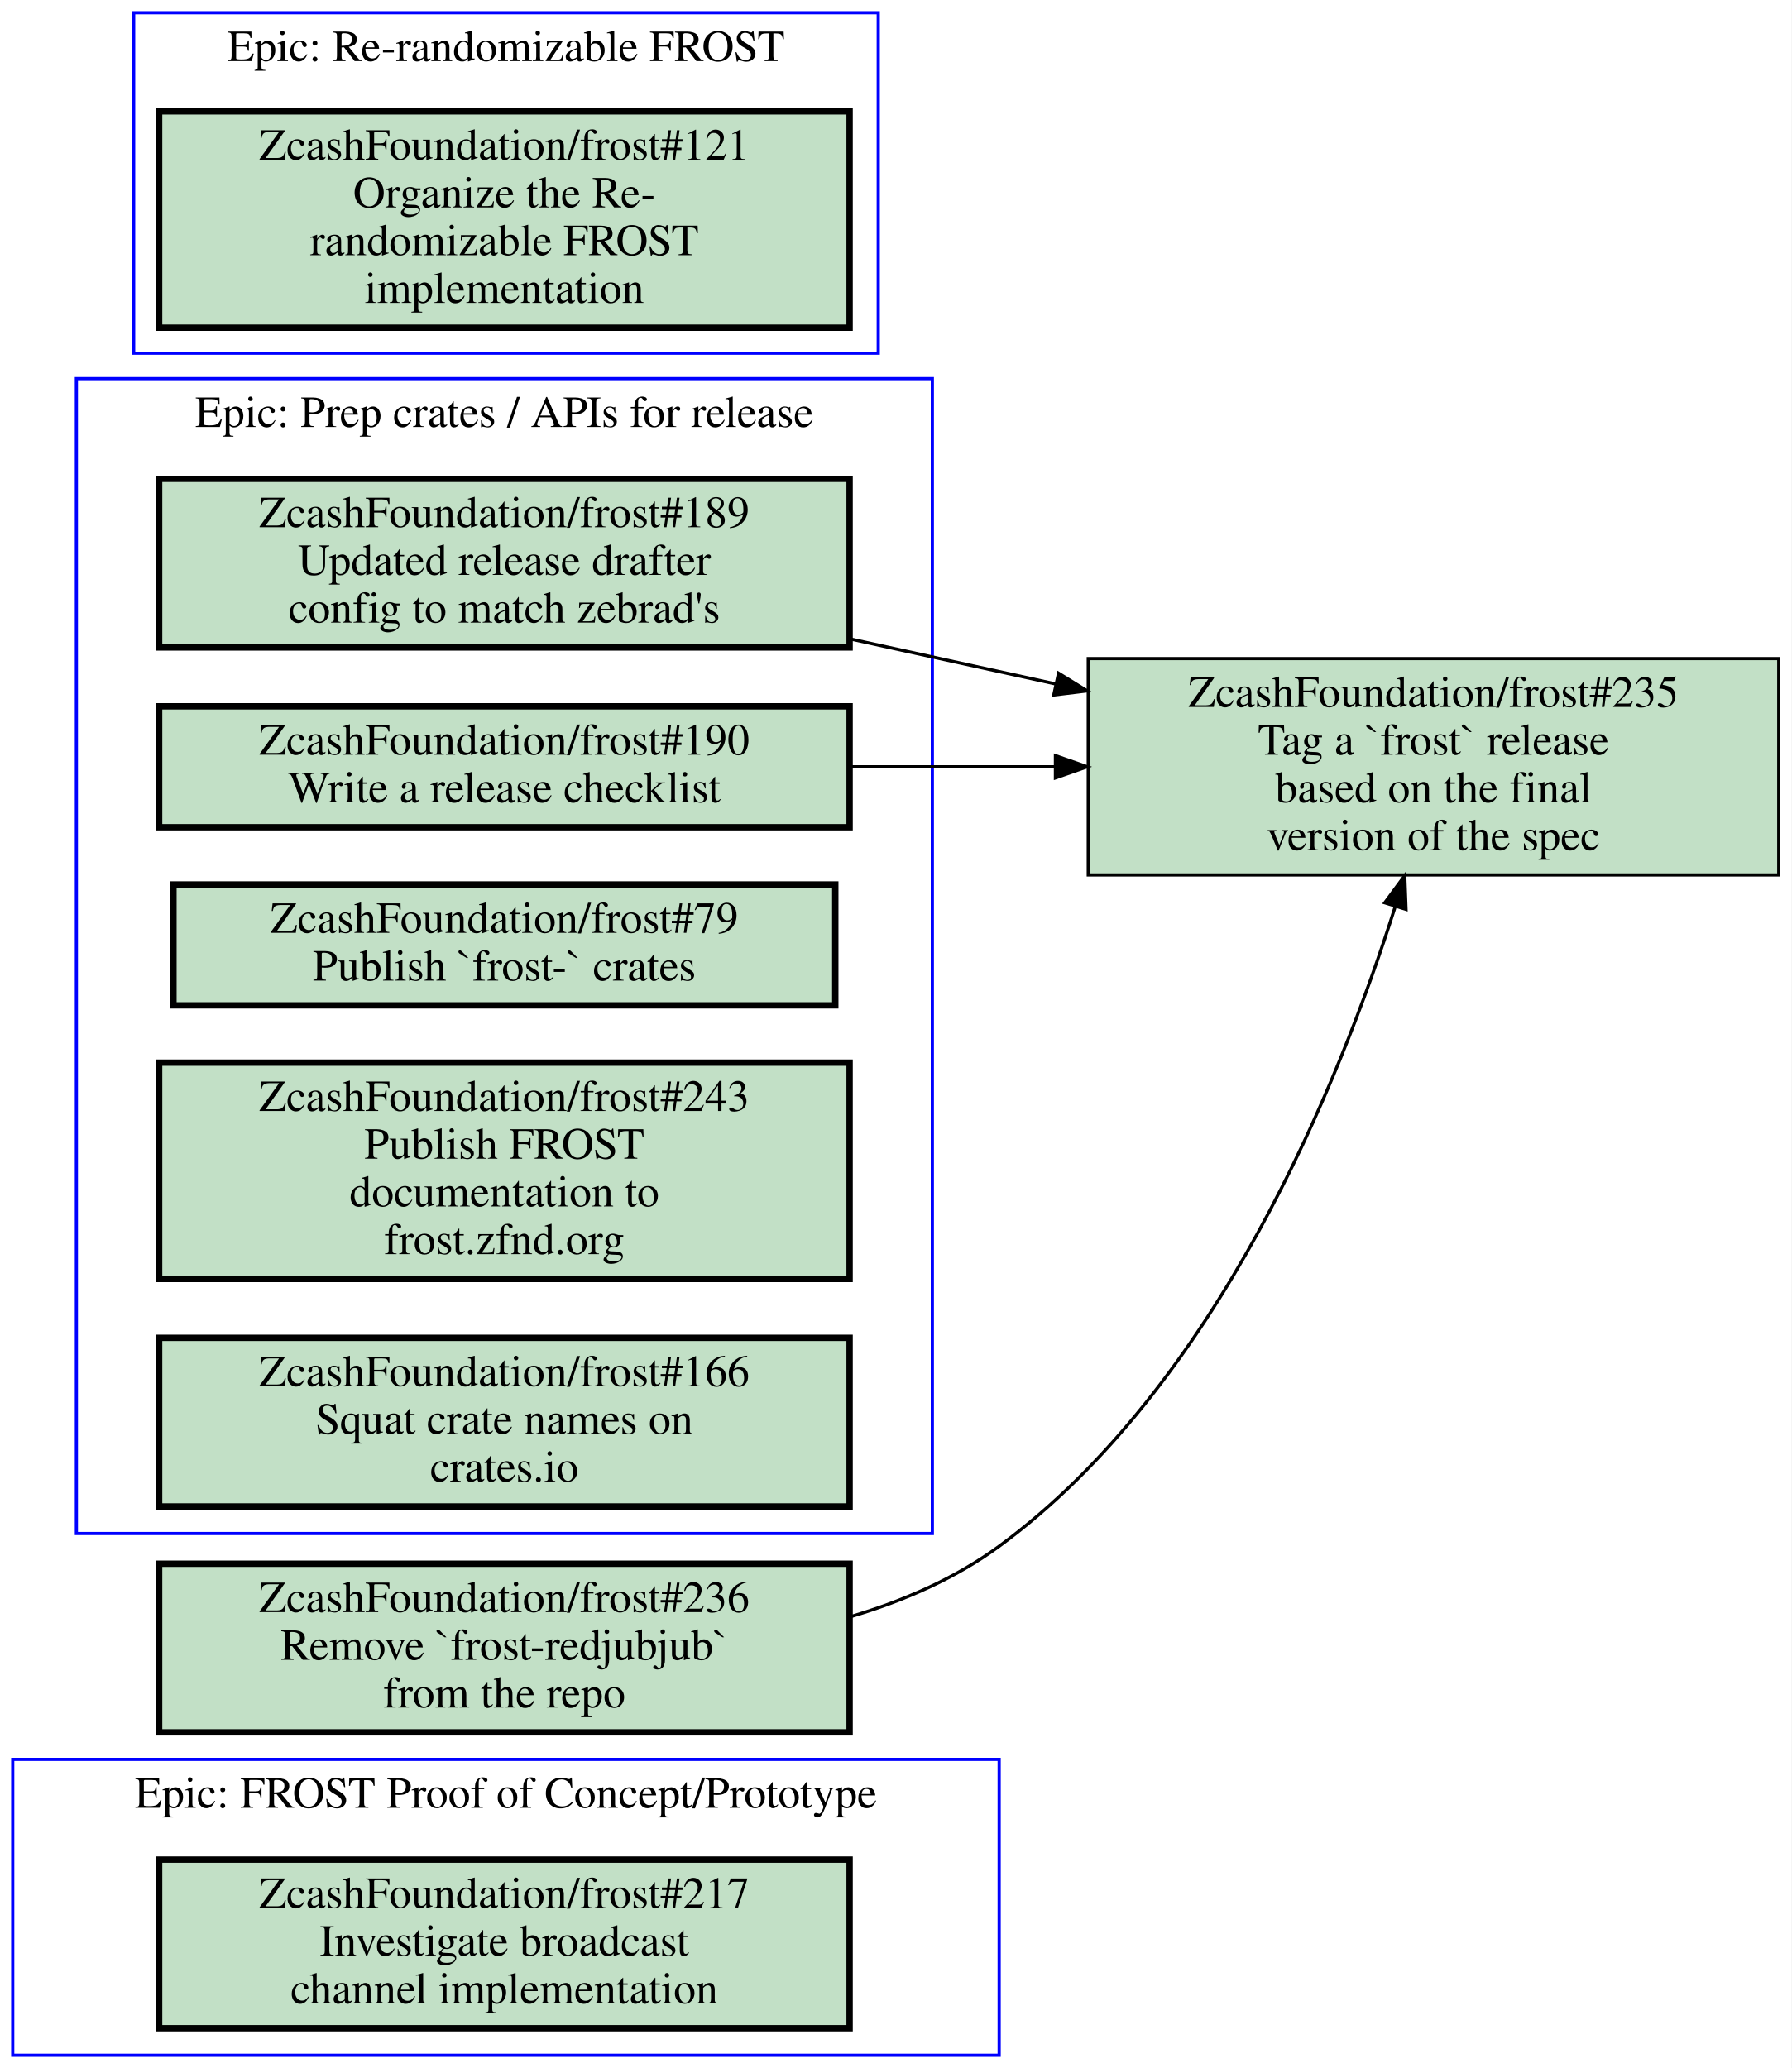
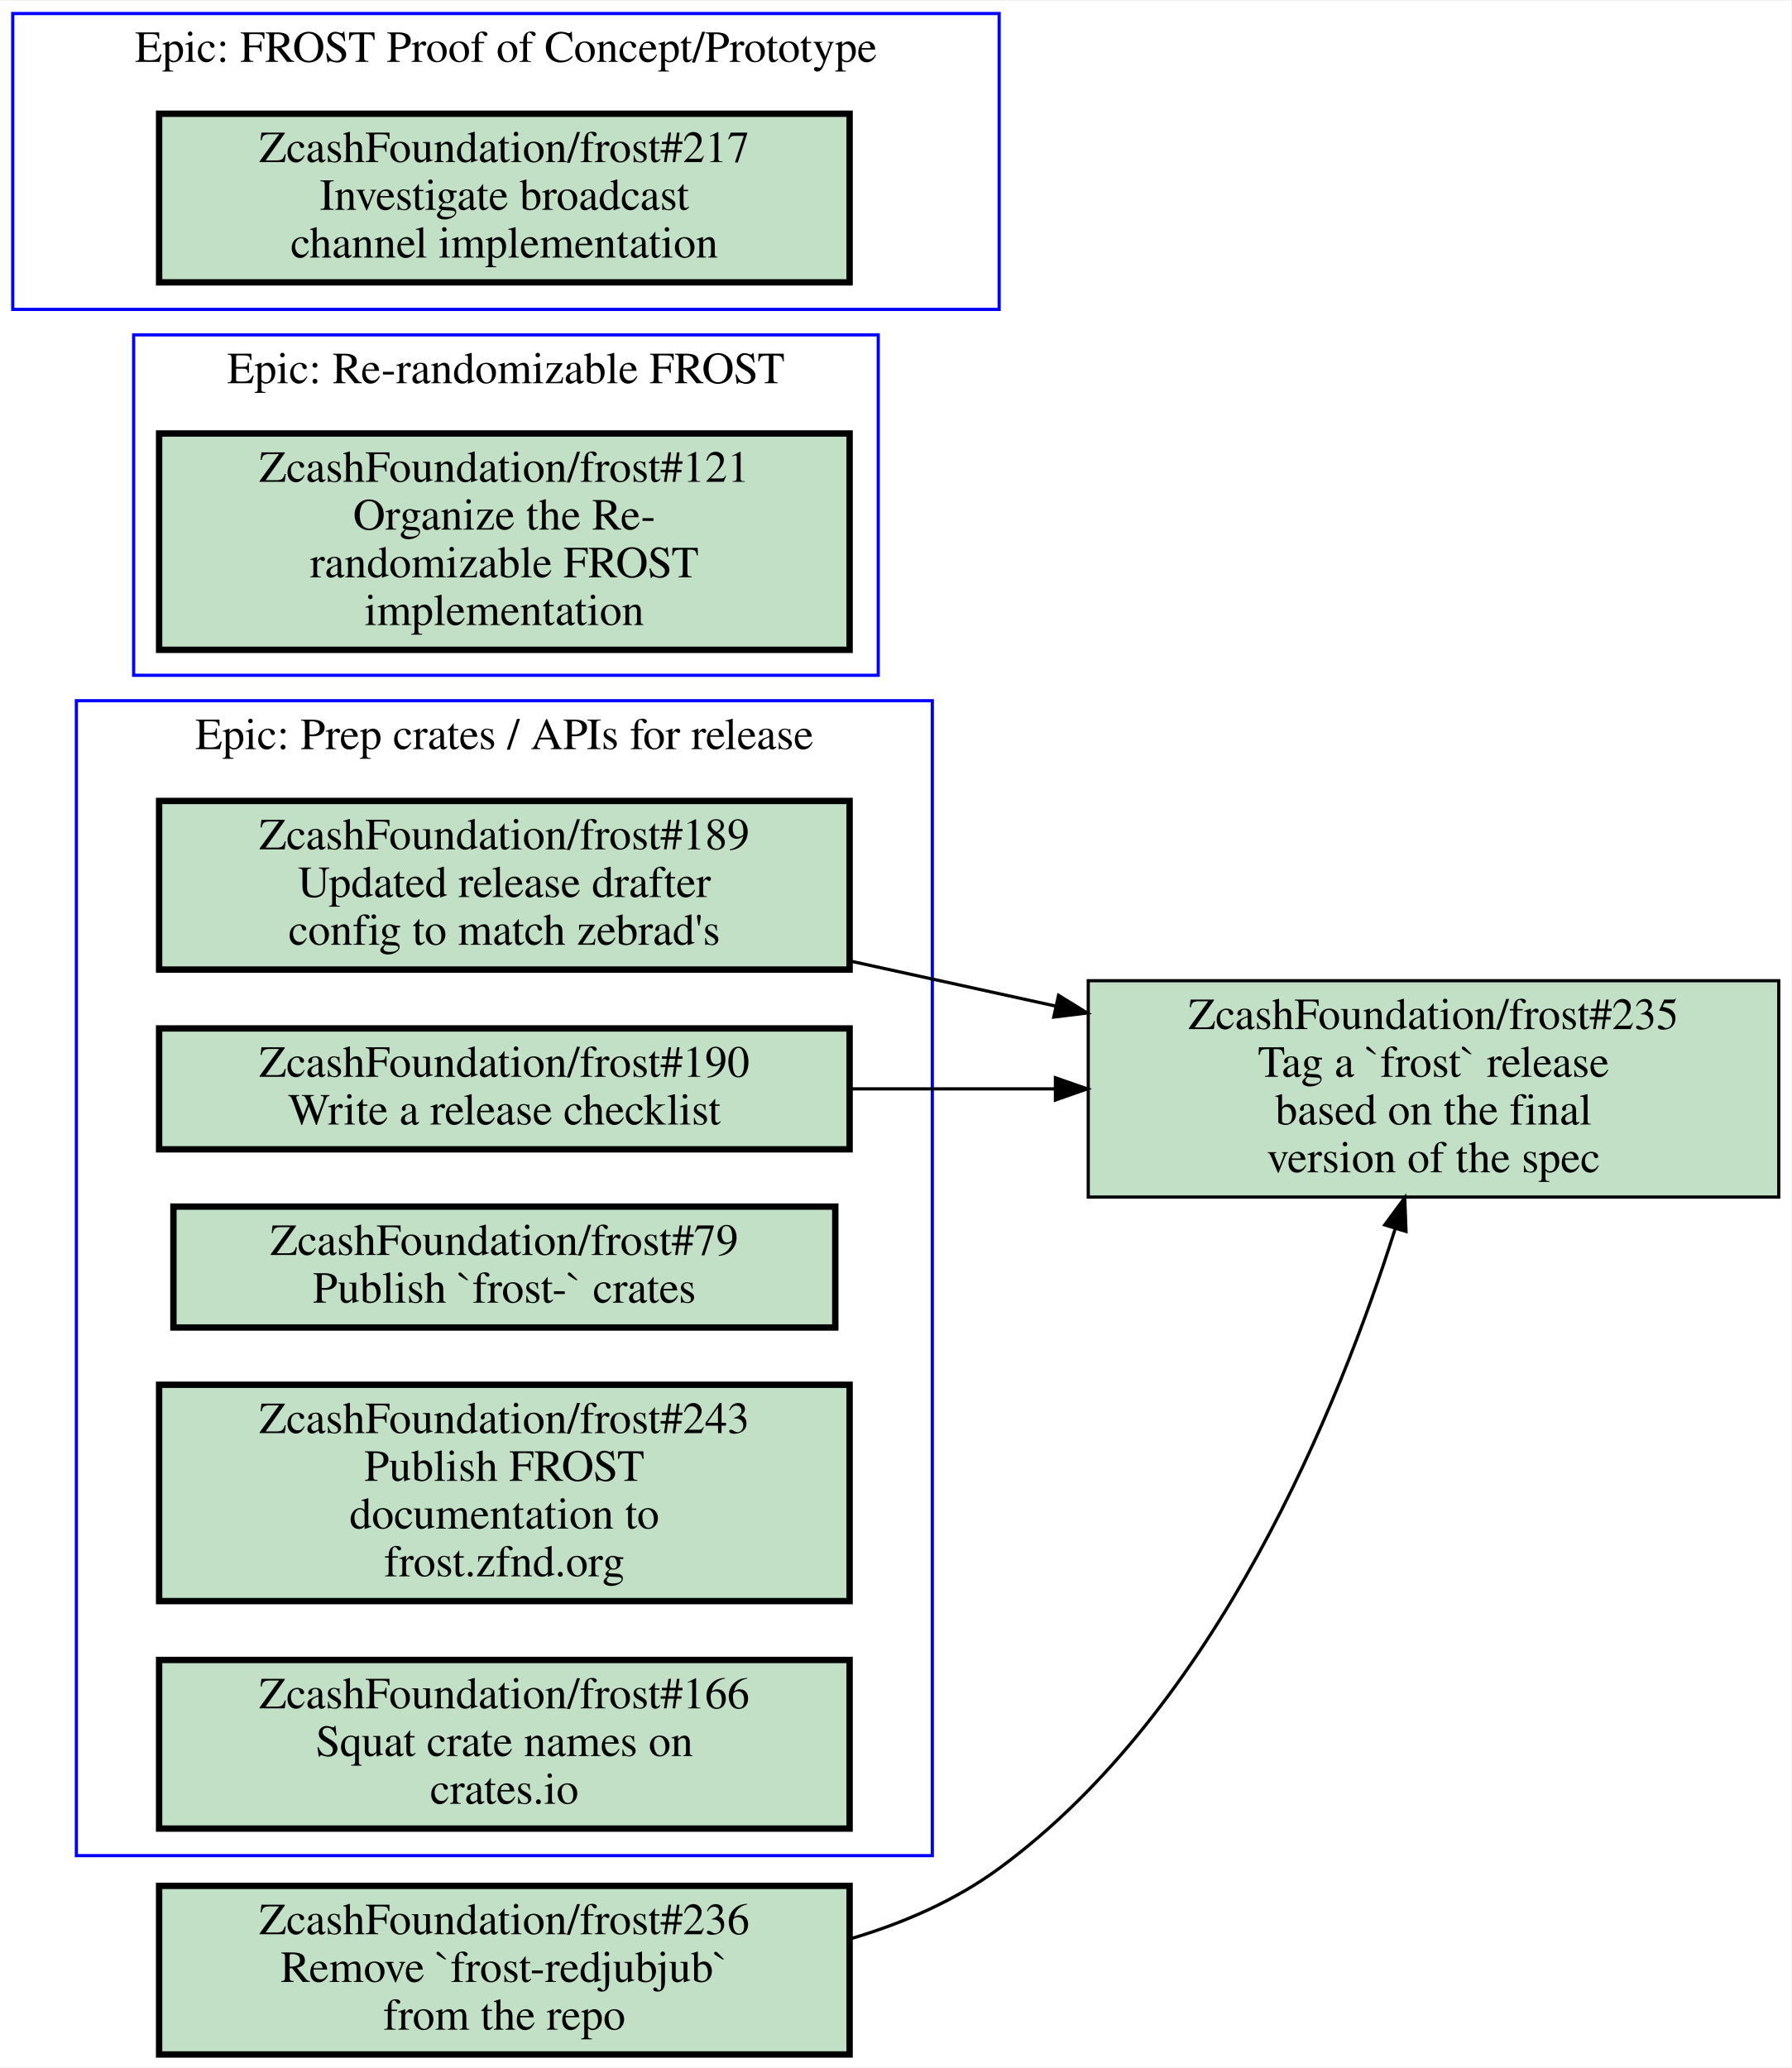
- <svg xmlns="http://www.w3.org/2000/svg" xmlns:xlink="http://www.w3.org/1999/xlink" width="563pt" height="650pt" viewBox="0.00 0.00 563.00 650.00">
-   <g id="graph0" class="graph" transform="scale(1 1) rotate(0) translate(4 646)">
-     <polygon fill="#ffffff" stroke="transparent" points="-4,4 -4,-646 559,-646 559,4 -4,4" />
+ <svg xmlns="http://www.w3.org/2000/svg" xmlns:xlink="http://www.w3.org/1999/xlink" width="563pt" height="650pt" viewBox="0.00 0.00 563.00 649.50">
+   <g id="graph0" class="graph" transform="scale(1 1) rotate(0) translate(4 645.5)">
+     <polygon fill="#ffffff" stroke="transparent" points="-4,4 -4,-645.5 559,-645.5 559,4 -4,4" />
    <g id="clust1" class="cluster">
-       <polygon fill="none" stroke="#0000ff" points="38,-535 38,-642 272,-642 272,-535 38,-535" />
-       <text text-anchor="middle" x="155" y="-626.8" font-family="Times,serif" font-size="14.00" fill="#000000">Epic: Re-randomizable FROST</text>
+       <polygon fill="none" stroke="#0000ff" points="0,-548.5 0,-641.5 310,-641.5 310,-548.5 0,-548.5" />
+       <text text-anchor="middle" x="155" y="-626.3" font-family="Times,serif" font-size="14.00" fill="#000000">Epic: FROST Proof of Concept/Prototype</text>
    </g>
    <g id="clust2" class="cluster">
-       <polygon fill="none" stroke="#0000ff" points="0,0 0,-93 310,-93 310,0 0,0" />
-       <text text-anchor="middle" x="155" y="-77.8" font-family="Times,serif" font-size="14.00" fill="#000000">Epic: FROST Proof of Concept/Prototype</text>
+       <polygon fill="none" stroke="#0000ff" points="20,-62.5 20,-425.5 289,-425.5 289,-62.5 20,-62.5" />
+       <text text-anchor="middle" x="154.5" y="-410.3" font-family="Times,serif" font-size="14.00" fill="#000000">Epic: Prep crates / APIs for release</text>
    </g>
    <g id="clust3" class="cluster">
-       <polygon fill="none" stroke="#0000ff" points="20,-164 20,-527 289,-527 289,-164 20,-164" />
-       <text text-anchor="middle" x="154.5" y="-511.8" font-family="Times,serif" font-size="14.00" fill="#000000">Epic: Prep crates / APIs for release</text>
+       <polygon fill="none" stroke="#0000ff" points="38,-433.5 38,-540.5 272,-540.5 272,-433.5 38,-433.5" />
+       <text text-anchor="middle" x="155" y="-525.3" font-family="Times,serif" font-size="14.00" fill="#000000">Epic: Re-randomizable FROST</text>
    </g>
    <g id="node1" class="node open">
      <g id="a_node1">
-         <a xlink:href="https://github.com/ZcashFoundation/frost/issues/121" xlink:title="ZcashFoundation/frost#121&#10;Organize the Re-&#10;randomizable FROST&#10;implementation" target="_blank">
-           <polygon fill="#c2e0c6" stroke="#000000" stroke-width="2" points="263,-611 46,-611 46,-543 263,-543 263,-611" />
-           <text text-anchor="middle" x="154.5" y="-595.8" font-family="Times,serif" font-size="14.00" fill="#000000">ZcashFoundation/frost#121</text>
-           <text text-anchor="middle" x="154.5" y="-580.8" font-family="Times,serif" font-size="14.00" fill="#000000">Organize the Re-</text>
-           <text text-anchor="middle" x="154.5" y="-565.8" font-family="Times,serif" font-size="14.00" fill="#000000">randomizable FROST</text>
-           <text text-anchor="middle" x="154.5" y="-550.8" font-family="Times,serif" font-size="14.00" fill="#000000">implementation</text>
+         <a xlink:href="https://github.com/ZcashFoundation/frost/issues/217" xlink:title="ZcashFoundation/frost#217&#10;Investigate broadcast&#10;channel implementation" target="_blank">
+           <polygon fill="#c2e0c6" stroke="#000000" stroke-width="2" points="263,-610 46,-610 46,-557 263,-557 263,-610" />
+           <text text-anchor="middle" x="154.5" y="-594.8" font-family="Times,serif" font-size="14.00" fill="#000000">ZcashFoundation/frost#217</text>
+           <text text-anchor="middle" x="154.5" y="-579.8" font-family="Times,serif" font-size="14.00" fill="#000000">Investigate broadcast</text>
+           <text text-anchor="middle" x="154.5" y="-564.8" font-family="Times,serif" font-size="14.00" fill="#000000">channel implementation</text>
        </a>
      </g>
    </g>
    <g id="node2" class="node open">
      <g id="a_node2">
-         <a xlink:href="https://github.com/ZcashFoundation/frost/issues/217" xlink:title="ZcashFoundation/frost#217&#10;Investigate broadcast&#10;channel implementation" target="_blank">
-           <polygon fill="#c2e0c6" stroke="#000000" stroke-width="2" points="263,-61.5 46,-61.5 46,-8.5 263,-8.5 263,-61.5" />
-           <text text-anchor="middle" x="154.5" y="-46.3" font-family="Times,serif" font-size="14.00" fill="#000000">ZcashFoundation/frost#217</text>
-           <text text-anchor="middle" x="154.5" y="-31.3" font-family="Times,serif" font-size="14.00" fill="#000000">Investigate broadcast</text>
-           <text text-anchor="middle" x="154.5" y="-16.3" font-family="Times,serif" font-size="14.00" fill="#000000">channel implementation</text>
-         </a>
-       </g>
-     </g>
-     <g id="node3" class="node open">
-       <g id="a_node3">
        <a xlink:href="https://github.com/ZcashFoundation/frost/issues/189" xlink:title="ZcashFoundation/frost#189&#10;Updated release drafter&#10;config to match zebrad's" target="_blank">
-           <polygon fill="#c2e0c6" stroke="#000000" stroke-width="2" points="263,-495.5 46,-495.5 46,-442.5 263,-442.5 263,-495.5" />
-           <text text-anchor="middle" x="154.5" y="-480.3" font-family="Times,serif" font-size="14.00" fill="#000000">ZcashFoundation/frost#189</text>
-           <text text-anchor="middle" x="154.5" y="-465.3" font-family="Times,serif" font-size="14.00" fill="#000000">Updated release drafter</text>
-           <text text-anchor="middle" x="154.5" y="-450.3" font-family="Times,serif" font-size="14.00" fill="#000000">config to match zebrad's</text>
+           <polygon fill="#c2e0c6" stroke="#000000" stroke-width="2" points="263,-394 46,-394 46,-341 263,-341 263,-394" />
+           <text text-anchor="middle" x="154.5" y="-378.8" font-family="Times,serif" font-size="14.00" fill="#000000">ZcashFoundation/frost#189</text>
+           <text text-anchor="middle" x="154.5" y="-363.8" font-family="Times,serif" font-size="14.00" fill="#000000">Updated release drafter</text>
+           <text text-anchor="middle" x="154.5" y="-348.8" font-family="Times,serif" font-size="14.00" fill="#000000">config to match zebrad's</text>
        </a>
      </g>
    </g>
    <g id="node8" class="node open">
      <g id="a_node8">
        <a xlink:href="https://github.com/ZcashFoundation/frost/issues/235" xlink:title="ZcashFoundation/frost#235&#10;Tag a `frost` release&#10;based on the final&#10;version of the spec" target="_blank">
-           <polygon fill="#c2e0c6" stroke="#000000" points="555,-439 338,-439 338,-371 555,-371 555,-439" />
-           <text text-anchor="middle" x="446.5" y="-423.8" font-family="Times,serif" font-size="14.00" fill="#000000">ZcashFoundation/frost#235</text>
-           <text text-anchor="middle" x="446.5" y="-408.8" font-family="Times,serif" font-size="14.00" fill="#000000">Tag a `frost` release</text>
-           <text text-anchor="middle" x="446.5" y="-393.8" font-family="Times,serif" font-size="14.00" fill="#000000">based on the final</text>
-           <text text-anchor="middle" x="446.5" y="-378.8" font-family="Times,serif" font-size="14.00" fill="#000000">version of the spec</text>
+           <polygon fill="#c2e0c6" stroke="#000000" points="555,-337.5 338,-337.5 338,-269.5 555,-269.5 555,-337.5" />
+           <text text-anchor="middle" x="446.5" y="-322.3" font-family="Times,serif" font-size="14.00" fill="#000000">ZcashFoundation/frost#235</text>
+           <text text-anchor="middle" x="446.5" y="-307.3" font-family="Times,serif" font-size="14.00" fill="#000000">Tag a `frost` release</text>
+           <text text-anchor="middle" x="446.5" y="-292.3" font-family="Times,serif" font-size="14.00" fill="#000000">based on the final</text>
+           <text text-anchor="middle" x="446.5" y="-277.3" font-family="Times,serif" font-size="14.00" fill="#000000">version of the spec</text>
        </a>
      </g>
    </g>
    <g id="edge1" class="edge">
-       <path fill="none" stroke="#000000" d="M263.23,-445.17C284.23,-440.57 306.33,-435.72 327.63,-431.05" />
-       <polygon fill="#000000" stroke="#000000" points="328.66,-434.408 337.68,-428.85 327.163,-427.57 328.66,-434.408" />
+       <path fill="none" stroke="#000000" d="M263.23,-343.67C284.23,-339.07 306.33,-334.22 327.63,-329.55" />
+       <polygon fill="#000000" stroke="#000000" points="328.66,-332.908 337.68,-327.35 327.163,-326.07 328.66,-332.908" />
    </g>
-     <g id="node4" class="node open">
-       <g id="a_node4">
+     <g id="node3" class="node open">
+       <g id="a_node3">
        <a xlink:href="https://github.com/ZcashFoundation/frost/issues/190" xlink:title="ZcashFoundation/frost#190&#10;Write a release checklist" target="_blank">
-           <polygon fill="#c2e0c6" stroke="#000000" stroke-width="2" points="263,-424 46,-424 46,-386 263,-386 263,-424" />
-           <text text-anchor="middle" x="154.5" y="-408.8" font-family="Times,serif" font-size="14.00" fill="#000000">ZcashFoundation/frost#190</text>
-           <text text-anchor="middle" x="154.5" y="-393.8" font-family="Times,serif" font-size="14.00" fill="#000000">Write a release checklist</text>
+           <polygon fill="#c2e0c6" stroke="#000000" stroke-width="2" points="263,-322.5 46,-322.5 46,-284.5 263,-284.5 263,-322.5" />
+           <text text-anchor="middle" x="154.5" y="-307.3" font-family="Times,serif" font-size="14.00" fill="#000000">ZcashFoundation/frost#190</text>
+           <text text-anchor="middle" x="154.5" y="-292.3" font-family="Times,serif" font-size="14.00" fill="#000000">Write a release checklist</text>
        </a>
      </g>
    </g>
    <g id="edge2" class="edge">
-       <path fill="none" stroke="#000000" d="M263.23,-405C284.23,-405 306.33,-405 327.63,-405" />
-       <polygon fill="#000000" stroke="#000000" points="327.68,-408.5 337.68,-405 327.68,-401.5 327.68,-408.5" />
+       <path fill="none" stroke="#000000" d="M263.23,-303.5C284.23,-303.5 306.33,-303.5 327.63,-303.5" />
+       <polygon fill="#000000" stroke="#000000" points="327.68,-307 337.68,-303.5 327.68,-300 327.68,-307" />
+     </g>
+     <g id="node4" class="node open">
+       <g id="a_node4">
+         <a xlink:href="https://github.com/ZcashFoundation/frost/issues/79" xlink:title="ZcashFoundation/frost#79&#10;Publish `frost-` crates" target="_blank">
+           <polygon fill="#c2e0c6" stroke="#000000" stroke-width="2" points="258.5,-266.5 50.5,-266.5 50.5,-228.5 258.5,-228.5 258.5,-266.5" />
+           <text text-anchor="middle" x="154.5" y="-251.3" font-family="Times,serif" font-size="14.00" fill="#000000">ZcashFoundation/frost#79</text>
+           <text text-anchor="middle" x="154.5" y="-236.3" font-family="Times,serif" font-size="14.00" fill="#000000">Publish `frost-` crates</text>
+         </a>
+       </g>
    </g>
    <g id="node5" class="node open">
      <g id="a_node5">
-         <a xlink:href="https://github.com/ZcashFoundation/frost/issues/79" xlink:title="ZcashFoundation/frost#79&#10;Publish `frost-` crates" target="_blank">
-           <polygon fill="#c2e0c6" stroke="#000000" stroke-width="2" points="258.5,-368 50.5,-368 50.5,-330 258.5,-330 258.5,-368" />
-           <text text-anchor="middle" x="154.5" y="-352.8" font-family="Times,serif" font-size="14.00" fill="#000000">ZcashFoundation/frost#79</text>
-           <text text-anchor="middle" x="154.5" y="-337.8" font-family="Times,serif" font-size="14.00" fill="#000000">Publish `frost-` crates</text>
+         <a xlink:href="https://github.com/ZcashFoundation/frost/issues/243" xlink:title="ZcashFoundation/frost#243&#10;Publish FROST&#10;documentation to&#10;frost.zfnd.org" target="_blank">
+           <polygon fill="#c2e0c6" stroke="#000000" stroke-width="2" points="263,-210.5 46,-210.5 46,-142.5 263,-142.5 263,-210.5" />
+           <text text-anchor="middle" x="154.5" y="-195.3" font-family="Times,serif" font-size="14.00" fill="#000000">ZcashFoundation/frost#243</text>
+           <text text-anchor="middle" x="154.5" y="-180.3" font-family="Times,serif" font-size="14.00" fill="#000000">Publish FROST</text>
+           <text text-anchor="middle" x="154.5" y="-165.3" font-family="Times,serif" font-size="14.00" fill="#000000">documentation to</text>
+           <text text-anchor="middle" x="154.5" y="-150.3" font-family="Times,serif" font-size="14.00" fill="#000000">frost.zfnd.org</text>
        </a>
      </g>
    </g>
    <g id="node6" class="node open">
      <g id="a_node6">
-         <a xlink:href="https://github.com/ZcashFoundation/frost/issues/243" xlink:title="ZcashFoundation/frost#243&#10;Publish FROST&#10;documentation to&#10;frost.zfnd.org" target="_blank">
-           <polygon fill="#c2e0c6" stroke="#000000" stroke-width="2" points="263,-312 46,-312 46,-244 263,-244 263,-312" />
-           <text text-anchor="middle" x="154.5" y="-296.8" font-family="Times,serif" font-size="14.00" fill="#000000">ZcashFoundation/frost#243</text>
-           <text text-anchor="middle" x="154.5" y="-281.8" font-family="Times,serif" font-size="14.00" fill="#000000">Publish FROST</text>
-           <text text-anchor="middle" x="154.5" y="-266.8" font-family="Times,serif" font-size="14.00" fill="#000000">documentation to</text>
-           <text text-anchor="middle" x="154.5" y="-251.8" font-family="Times,serif" font-size="14.00" fill="#000000">frost.zfnd.org</text>
+         <a xlink:href="https://github.com/ZcashFoundation/frost/issues/166" xlink:title="ZcashFoundation/frost#166&#10;Squat crate names on&#10;crates.io" target="_blank">
+           <polygon fill="#c2e0c6" stroke="#000000" stroke-width="2" points="263,-124 46,-124 46,-71 263,-71 263,-124" />
+           <text text-anchor="middle" x="154.5" y="-108.8" font-family="Times,serif" font-size="14.00" fill="#000000">ZcashFoundation/frost#166</text>
+           <text text-anchor="middle" x="154.5" y="-93.8" font-family="Times,serif" font-size="14.00" fill="#000000">Squat crate names on</text>
+           <text text-anchor="middle" x="154.5" y="-78.8" font-family="Times,serif" font-size="14.00" fill="#000000">crates.io</text>
        </a>
      </g>
    </g>
    <g id="node7" class="node open">
      <g id="a_node7">
-         <a xlink:href="https://github.com/ZcashFoundation/frost/issues/166" xlink:title="ZcashFoundation/frost#166&#10;Squat crate names on&#10;crates.io" target="_blank">
-           <polygon fill="#c2e0c6" stroke="#000000" stroke-width="2" points="263,-225.5 46,-225.5 46,-172.5 263,-172.5 263,-225.5" />
-           <text text-anchor="middle" x="154.5" y="-210.3" font-family="Times,serif" font-size="14.00" fill="#000000">ZcashFoundation/frost#166</text>
-           <text text-anchor="middle" x="154.5" y="-195.3" font-family="Times,serif" font-size="14.00" fill="#000000">Squat crate names on</text>
-           <text text-anchor="middle" x="154.5" y="-180.3" font-family="Times,serif" font-size="14.00" fill="#000000">crates.io</text>
+         <a xlink:href="https://github.com/ZcashFoundation/frost/issues/121" xlink:title="ZcashFoundation/frost#121&#10;Organize the Re-&#10;randomizable FROST&#10;implementation" target="_blank">
+           <polygon fill="#c2e0c6" stroke="#000000" stroke-width="2" points="263,-509.5 46,-509.5 46,-441.5 263,-441.5 263,-509.5" />
+           <text text-anchor="middle" x="154.5" y="-494.3" font-family="Times,serif" font-size="14.00" fill="#000000">ZcashFoundation/frost#121</text>
+           <text text-anchor="middle" x="154.5" y="-479.3" font-family="Times,serif" font-size="14.00" fill="#000000">Organize the Re-</text>
+           <text text-anchor="middle" x="154.5" y="-464.3" font-family="Times,serif" font-size="14.00" fill="#000000">randomizable FROST</text>
+           <text text-anchor="middle" x="154.5" y="-449.3" font-family="Times,serif" font-size="14.00" fill="#000000">implementation</text>
        </a>
      </g>
    </g>
    <g id="node9" class="node open">
      <g id="a_node9">
        <a xlink:href="https://github.com/ZcashFoundation/frost/issues/236" xlink:title="ZcashFoundation/frost#236&#10;Remove `frost-redjubjub`&#10;from the repo" target="_blank">
-           <polygon fill="#c2e0c6" stroke="#000000" stroke-width="2" points="263,-154.5 46,-154.5 46,-101.5 263,-101.5 263,-154.5" />
-           <text text-anchor="middle" x="154.5" y="-139.3" font-family="Times,serif" font-size="14.00" fill="#000000">ZcashFoundation/frost#236</text>
-           <text text-anchor="middle" x="154.5" y="-124.3" font-family="Times,serif" font-size="14.00" fill="#000000">Remove `frost-redjubjub`</text>
-           <text text-anchor="middle" x="154.5" y="-109.3" font-family="Times,serif" font-size="14.00" fill="#000000">from the repo</text>
+           <polygon fill="#c2e0c6" stroke="#000000" stroke-width="2" points="263,-53 46,-53 46,0 263,0 263,-53" />
+           <text text-anchor="middle" x="154.5" y="-37.8" font-family="Times,serif" font-size="14.00" fill="#000000">ZcashFoundation/frost#236</text>
+           <text text-anchor="middle" x="154.5" y="-22.8" font-family="Times,serif" font-size="14.00" fill="#000000">Remove `frost-redjubjub`</text>
+           <text text-anchor="middle" x="154.5" y="-7.8" font-family="Times,serif" font-size="14.00" fill="#000000">from the repo</text>
        </a>
      </g>
    </g>
    <g id="edge3" class="edge">
-       <path fill="none" stroke="#000000" d="M263.31,-137.87C279.99,-142.81 296.22,-149.89 310,-160 378.34,-210.11 416.85,-305.33 434.5,-361.16" />
-       <polygon fill="#000000" stroke="#000000" points="431.171,-362.243 437.46,-370.77 437.861,-360.183 431.171,-362.243" />
+       <path fill="none" stroke="#000000" d="M263.31,-36.369C279.99,-41.307 296.22,-48.395 310,-58.5 378.34,-108.61 416.85,-203.83 434.5,-259.66" />
+       <polygon fill="#000000" stroke="#000000" points="431.171,-260.743 437.46,-269.27 437.861,-258.683 431.171,-260.743" />
    </g>
  </g>
</svg>
